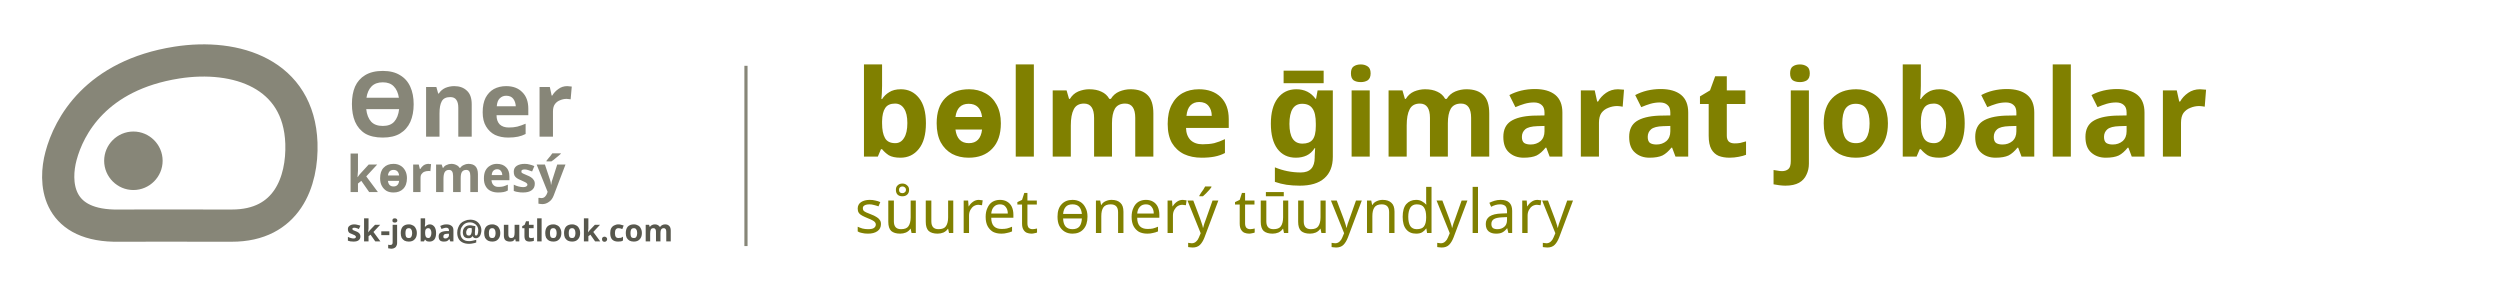
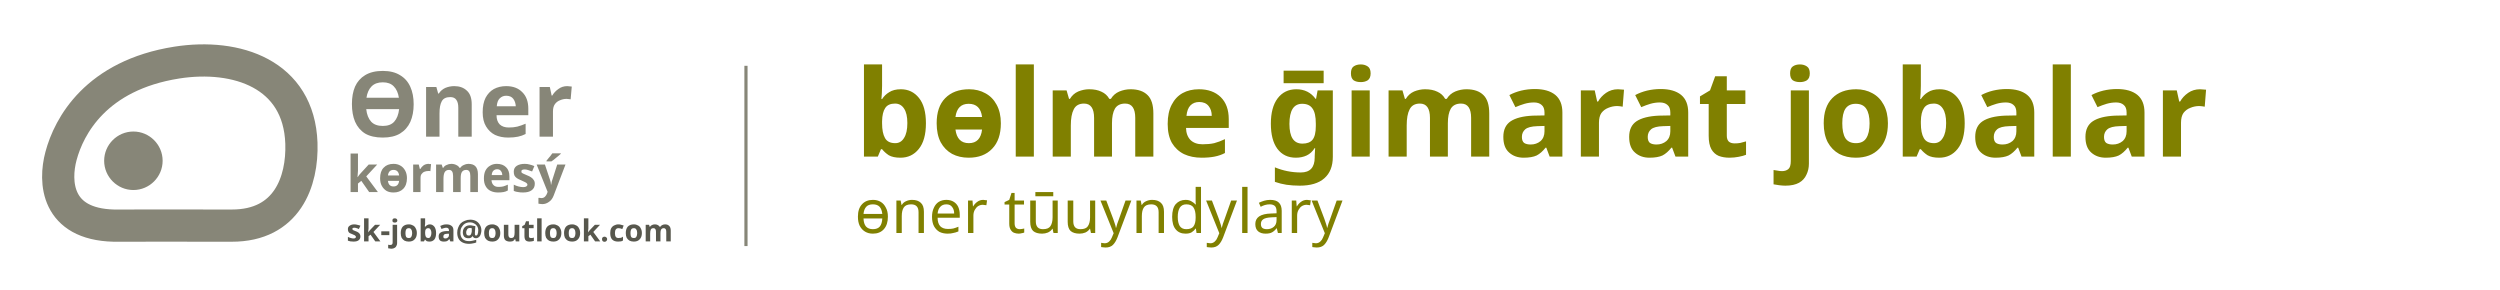
<svg xmlns="http://www.w3.org/2000/svg" width="660" height="76.358" viewBox="0 0 174.625 20.203" version="1.1" id="svg4436">
  <defs id="defs4433">
    <style type="text/css" id="style4624">
    .str0 {stroke:#6B470F;stroke-width:341.67;stroke-miterlimit:22.926}
    .fil0 {fill:none}
    .fil1 {fill:#6B470F}
   </style>
  </defs>
  <g id="layer1">
    <rect style="display:inline;fill:none;fill-opacity:1;stroke:none;stroke-width:1.487;stroke-miterlimit:4;stroke-dasharray:none;stroke-opacity:1" id="rect154481" width="121.444" height="20.203" x="0.234" y="0.234" />
    <path d="m 12.351,4.371 c -5.65,0.892 -7.533,4.441 -8.089,6.522 -0.486,1.804 -0.347,4.768 3.687,4.867 1.309,0 5.115,-0.008 8.237,0 3.876,0.008 4.956,-3.093 4.867,-5.759 -0.17,-4.842 -4.527,-6.283 -8.703,-5.63 z" style="display:inline;fill:none;stroke:#878678;stroke-width:2.25;stroke-linecap:butt;stroke-linejoin:miter;stroke-dasharray:none;stroke-opacity:1" id="path982-7" />
    <path d="m 7.275,11.23 c 0,-1.124 0.918,-2.043 2.042,-2.043 1.124,0 2.043,0.918 2.043,2.043 0,1.124 -0.918,2.043 -2.043,2.043 -1.124,0 -2.042,-0.918 -2.042,-2.043 z" style="display:inline;opacity:1;fill:#878678;fill-opacity:1;fill-rule:evenodd;stroke-width:1.058" id="path984-5" />
    <text xml:space="preserve" style="font-style:normal;font-variant:normal;font-weight:normal;font-stretch:normal;font-size:12.7px;line-height:0;font-family:sans-serif;-inkscape-font-specification:sans-serif;display:inline;fill:#878678;fill-opacity:1;stroke:none;stroke-width:1.058;stroke-miterlimit:4;stroke-dasharray:none" x="24.207" y="9.544" id="text2286">
      <tspan style="font-style:normal;font-variant:normal;font-weight:bold;font-stretch:normal;font-size:6.35px;line-height:0.7;font-family:sans-serif;-inkscape-font-specification:'sans-serif Bold';fill:#878678;fill-opacity:1;stroke-width:1.058;stroke-miterlimit:4;stroke-dasharray:none" id="tspan56229" x="24.207" y="9.544">Өner</tspan>
      <tspan style="font-style:normal;font-variant:normal;font-weight:bold;font-stretch:normal;font-size:3.528px;line-height:0.6;font-family:sans-serif;-inkscape-font-specification:'sans-serif Bold';fill:#878678;fill-opacity:1;stroke-width:1.058;stroke-miterlimit:4;stroke-dasharray:none" id="tspan28353" x="24.207" y="13.416">kөrmesý</tspan>
      <tspan x="24.207" y="16.857" style="font-style:normal;font-variant:normal;font-weight:bold;font-stretch:normal;font-size:2.117px;line-height:0.3;font-family:sans-serif;-inkscape-font-specification:'sans-serif Bold';opacity:0.216;fill:#57574d;fill-opacity:1;stroke-width:1.058;stroke-miterlimit:4;stroke-dasharray:none" id="tspan2257">sk-joba@outlook.com</tspan>
    </text>
    <text xml:space="preserve" style="font-style:normal;font-variant:normal;font-weight:normal;font-stretch:normal;font-size:12.7px;line-height:0.4;font-family:sans-serif;-inkscape-font-specification:sans-serif;display:inline;fill:#878678;fill-opacity:1;stroke:none;stroke-width:1.058;stroke-miterlimit:4;stroke-dasharray:none" x="59.693" y="10.939" id="text2286-8">
      <tspan id="tspan21764-5" x="59.693" y="10.939" style="font-style:normal;font-variant:normal;font-weight:bold;font-stretch:normal;font-size:8.467px;font-family:sans-serif;-inkscape-font-specification:'sans-serif Bold';fill:#808000;fill-opacity:1;stroke-width:1.058;stroke-miterlimit:4;stroke-dasharray:none">bөlme ḡimarat jobalar</tspan>
-       <tspan x="59.693" y="16.272" style="font-style:normal;font-variant:normal;font-weight:normal;font-stretch:normal;font-size:4.233px;font-family:sans-serif;-inkscape-font-specification:sans-serif;fill:#808000;fill-opacity:1;stroke-width:1.058;stroke-miterlimit:4;stroke-dasharray:none" id="tspan73232-0">sůuret өnerý tūuyndylary</tspan>
+       <tspan x="59.693" y="16.272" style="font-style:normal;font-variant:normal;font-weight:normal;font-stretch:normal;font-size:4.233px;font-family:sans-serif;-inkscape-font-specification:sans-serif;fill:#808000;fill-opacity:1;stroke-width:1.058;stroke-miterlimit:4;stroke-dasharray:none" id="tspan73232-0">өner tūuyndylary</tspan>
    </text>
    <path style="fill:none;stroke:#878678;stroke-width:0.222px;stroke-linecap:butt;stroke-linejoin:miter;stroke-opacity:1" d="m 52.106,4.597 c 0,12.459 0,12.589 0,12.589" id="path111900" />
  </g>
</svg>
